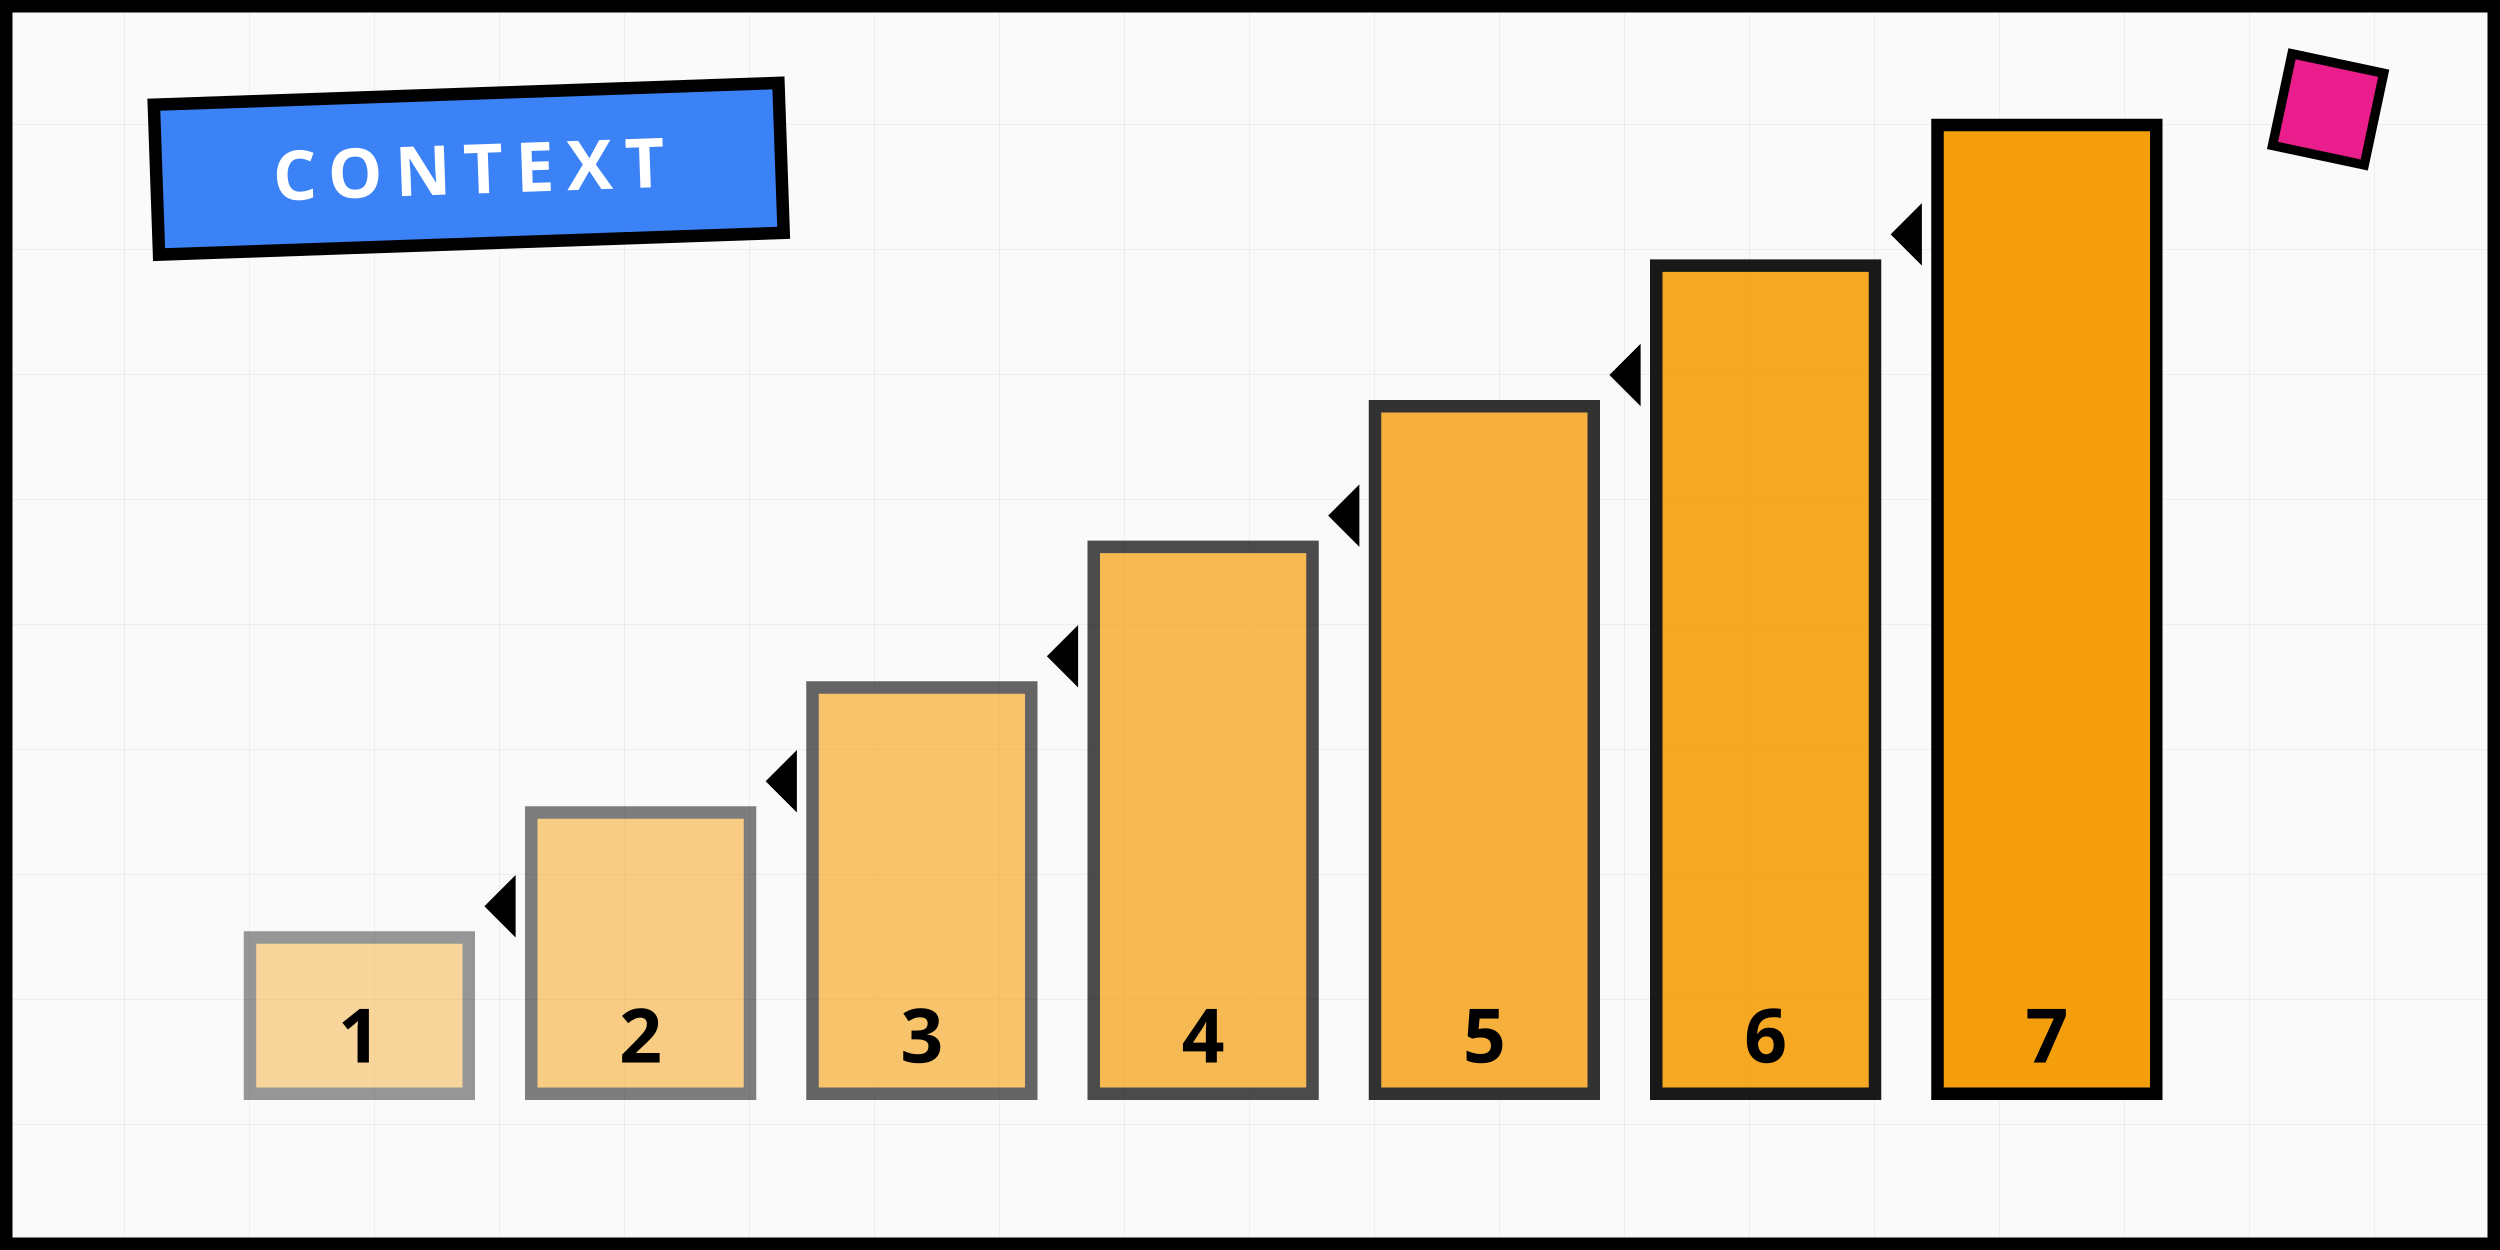
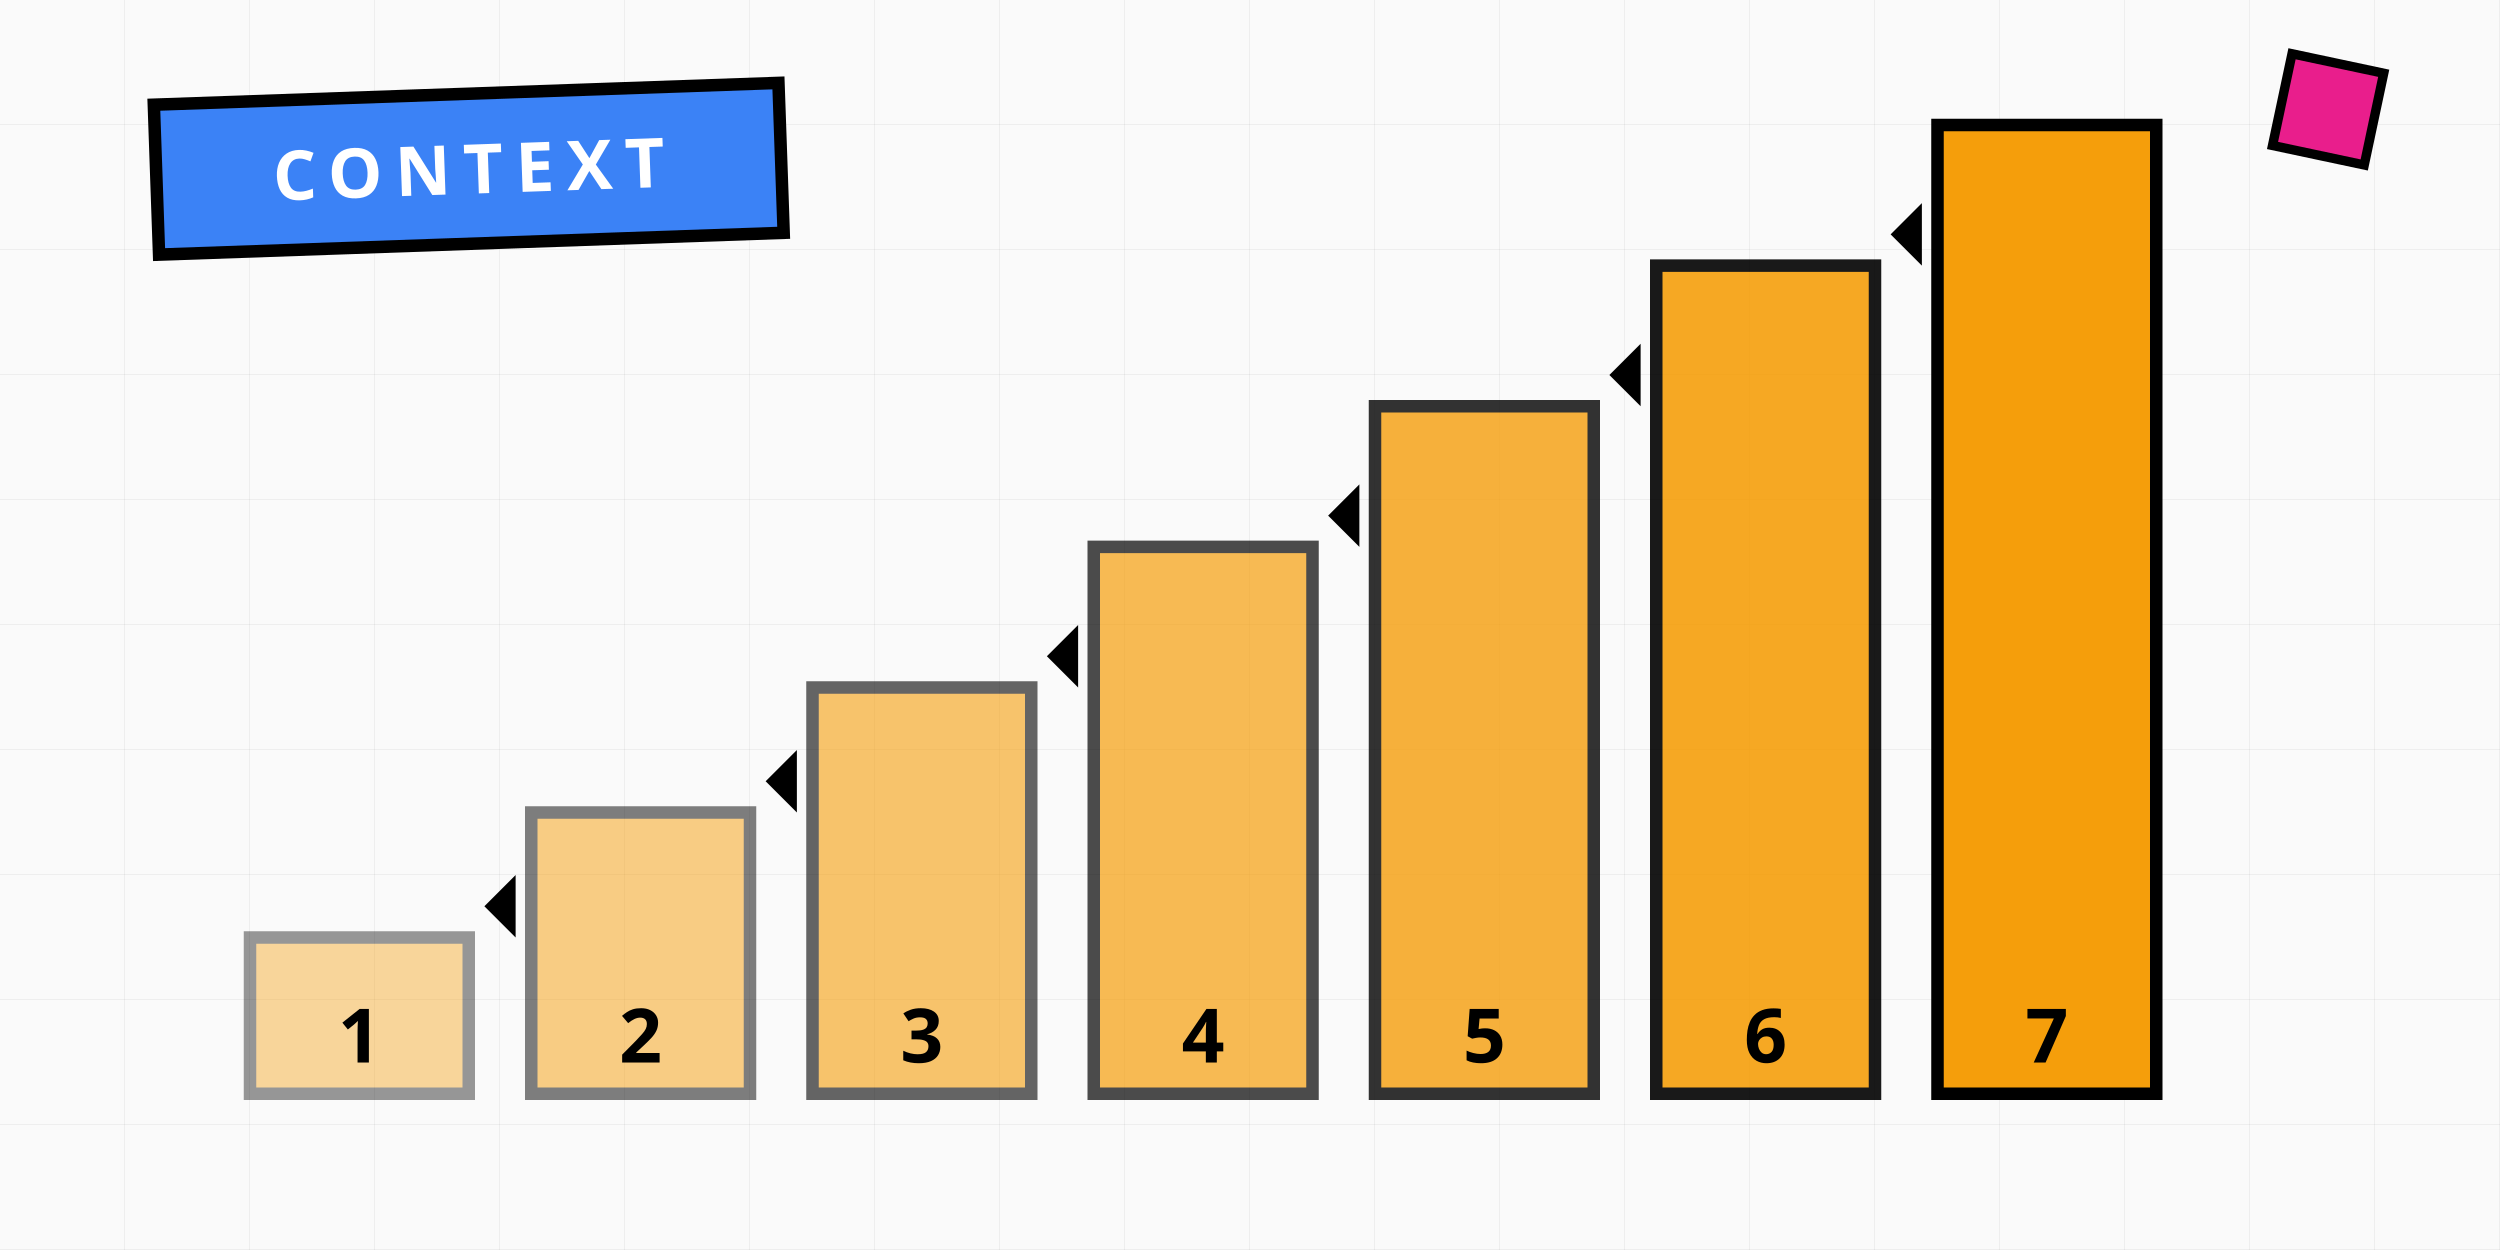
<svg xmlns="http://www.w3.org/2000/svg" viewBox="0 0 800 400">
  <rect width="800" height="400" fill="#FAFAFA" />
  <defs>
    <pattern id="grid" x="0" y="0" width="40" height="40" patternUnits="userSpaceOnUse">
      <line x1="40" y1="0" x2="40" y2="40" stroke="#000" stroke-width="0.5" opacity="0.06" />
      <line x1="0" y1="40" x2="40" y2="40" stroke="#000" stroke-width="0.5" opacity="0.06" />
    </pattern>
  </defs>
  <rect width="800" height="400" fill="url(#grid)" />
-   <rect x="2" y="2" width="796" height="396" fill="none" stroke="#000" stroke-width="4" />
  <rect x="80" y="300" width="70" height="50" fill="#F59E0B" stroke="#000" stroke-width="4" opacity="0.4" />
  <rect x="170" y="260" width="70" height="90" fill="#F59E0B" stroke="#000" stroke-width="4" opacity="0.5" />
  <rect x="260" y="220" width="70" height="130" fill="#F59E0B" stroke="#000" stroke-width="4" opacity="0.6" />
  <rect x="350" y="175" width="70" height="175" fill="#F59E0B" stroke="#000" stroke-width="4" opacity="0.7" />
  <rect x="440" y="130" width="70" height="220" fill="#F59E0B" stroke="#000" stroke-width="4" opacity="0.8" />
  <rect x="530" y="85" width="70" height="265" fill="#F59E0B" stroke="#000" stroke-width="4" opacity="0.9" />
  <rect x="620" y="40" width="70" height="310" fill="#F59E0B" stroke="#000" stroke-width="4" />
  <text x="115" y="340" font-family="system-ui, sans-serif" font-size="24" font-weight="900" fill="#000" text-anchor="middle">1</text>
  <text x="205" y="340" font-family="system-ui, sans-serif" font-size="24" font-weight="900" fill="#000" text-anchor="middle">2</text>
  <text x="295" y="340" font-family="system-ui, sans-serif" font-size="24" font-weight="900" fill="#000" text-anchor="middle">3</text>
  <text x="385" y="340" font-family="system-ui, sans-serif" font-size="24" font-weight="900" fill="#000" text-anchor="middle">4</text>
  <text x="475" y="340" font-family="system-ui, sans-serif" font-size="24" font-weight="900" fill="#000" text-anchor="middle">5</text>
  <text x="565" y="340" font-family="system-ui, sans-serif" font-size="24" font-weight="900" fill="#000" text-anchor="middle">6</text>
  <text x="655" y="340" font-family="system-ui, sans-serif" font-size="24" font-weight="900" fill="#000" text-anchor="middle">7</text>
  <polygon points="155,290 165,280 165,300" fill="#000" />
  <polygon points="245,250 255,240 255,260" fill="#000" />
  <polygon points="335,210 345,200 345,220" fill="#000" />
  <polygon points="425,165 435,155 435,175" fill="#000" />
  <polygon points="515,120 525,110 525,130" fill="#000" />
  <polygon points="605,75 615,65 615,85" fill="#000" />
  <rect x="50" y="30" width="200" height="48" fill="#3B82F6" stroke="#000" stroke-width="4" transform="rotate(-2 150 54)" />
  <text x="150" y="62" font-family="system-ui, sans-serif" font-size="22" font-weight="900" fill="#FFF" text-anchor="middle" letter-spacing="4" transform="rotate(-2 150 54)">CONTEXT</text>
  <rect x="730" y="20" width="30" height="30" fill="#E91E8C" stroke="#000" stroke-width="3" transform="rotate(12 745 35)" />
</svg>
